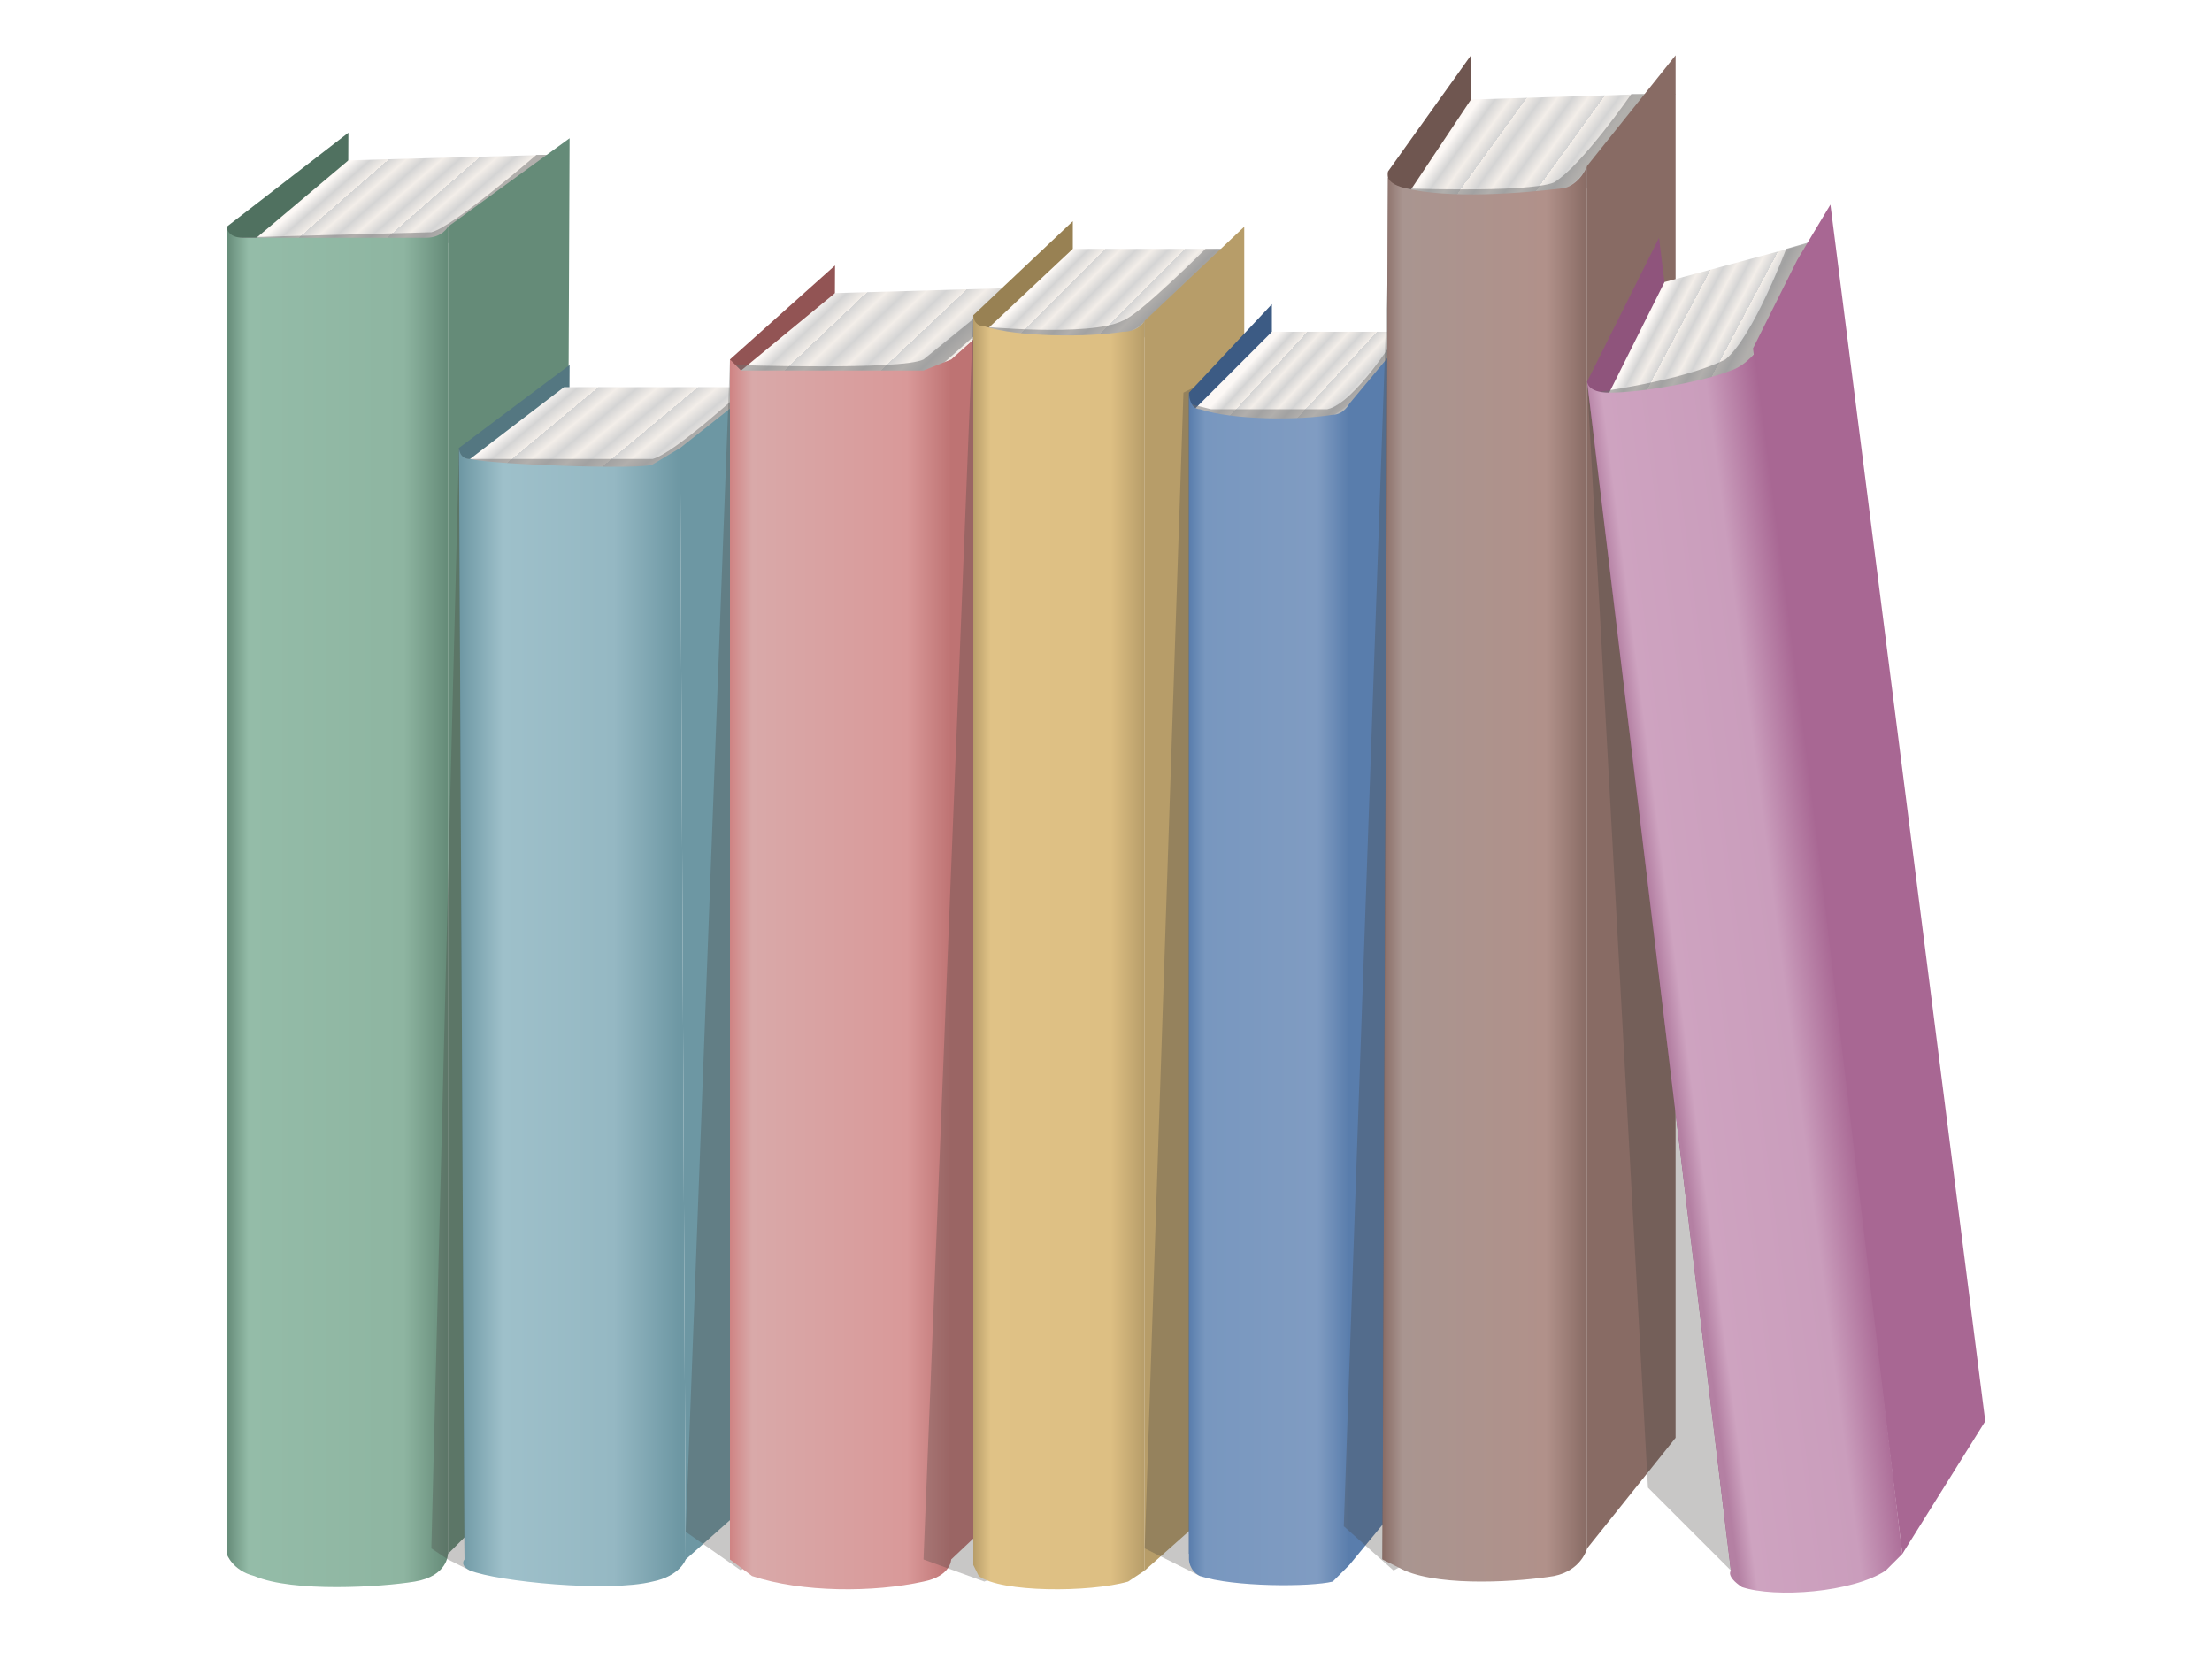
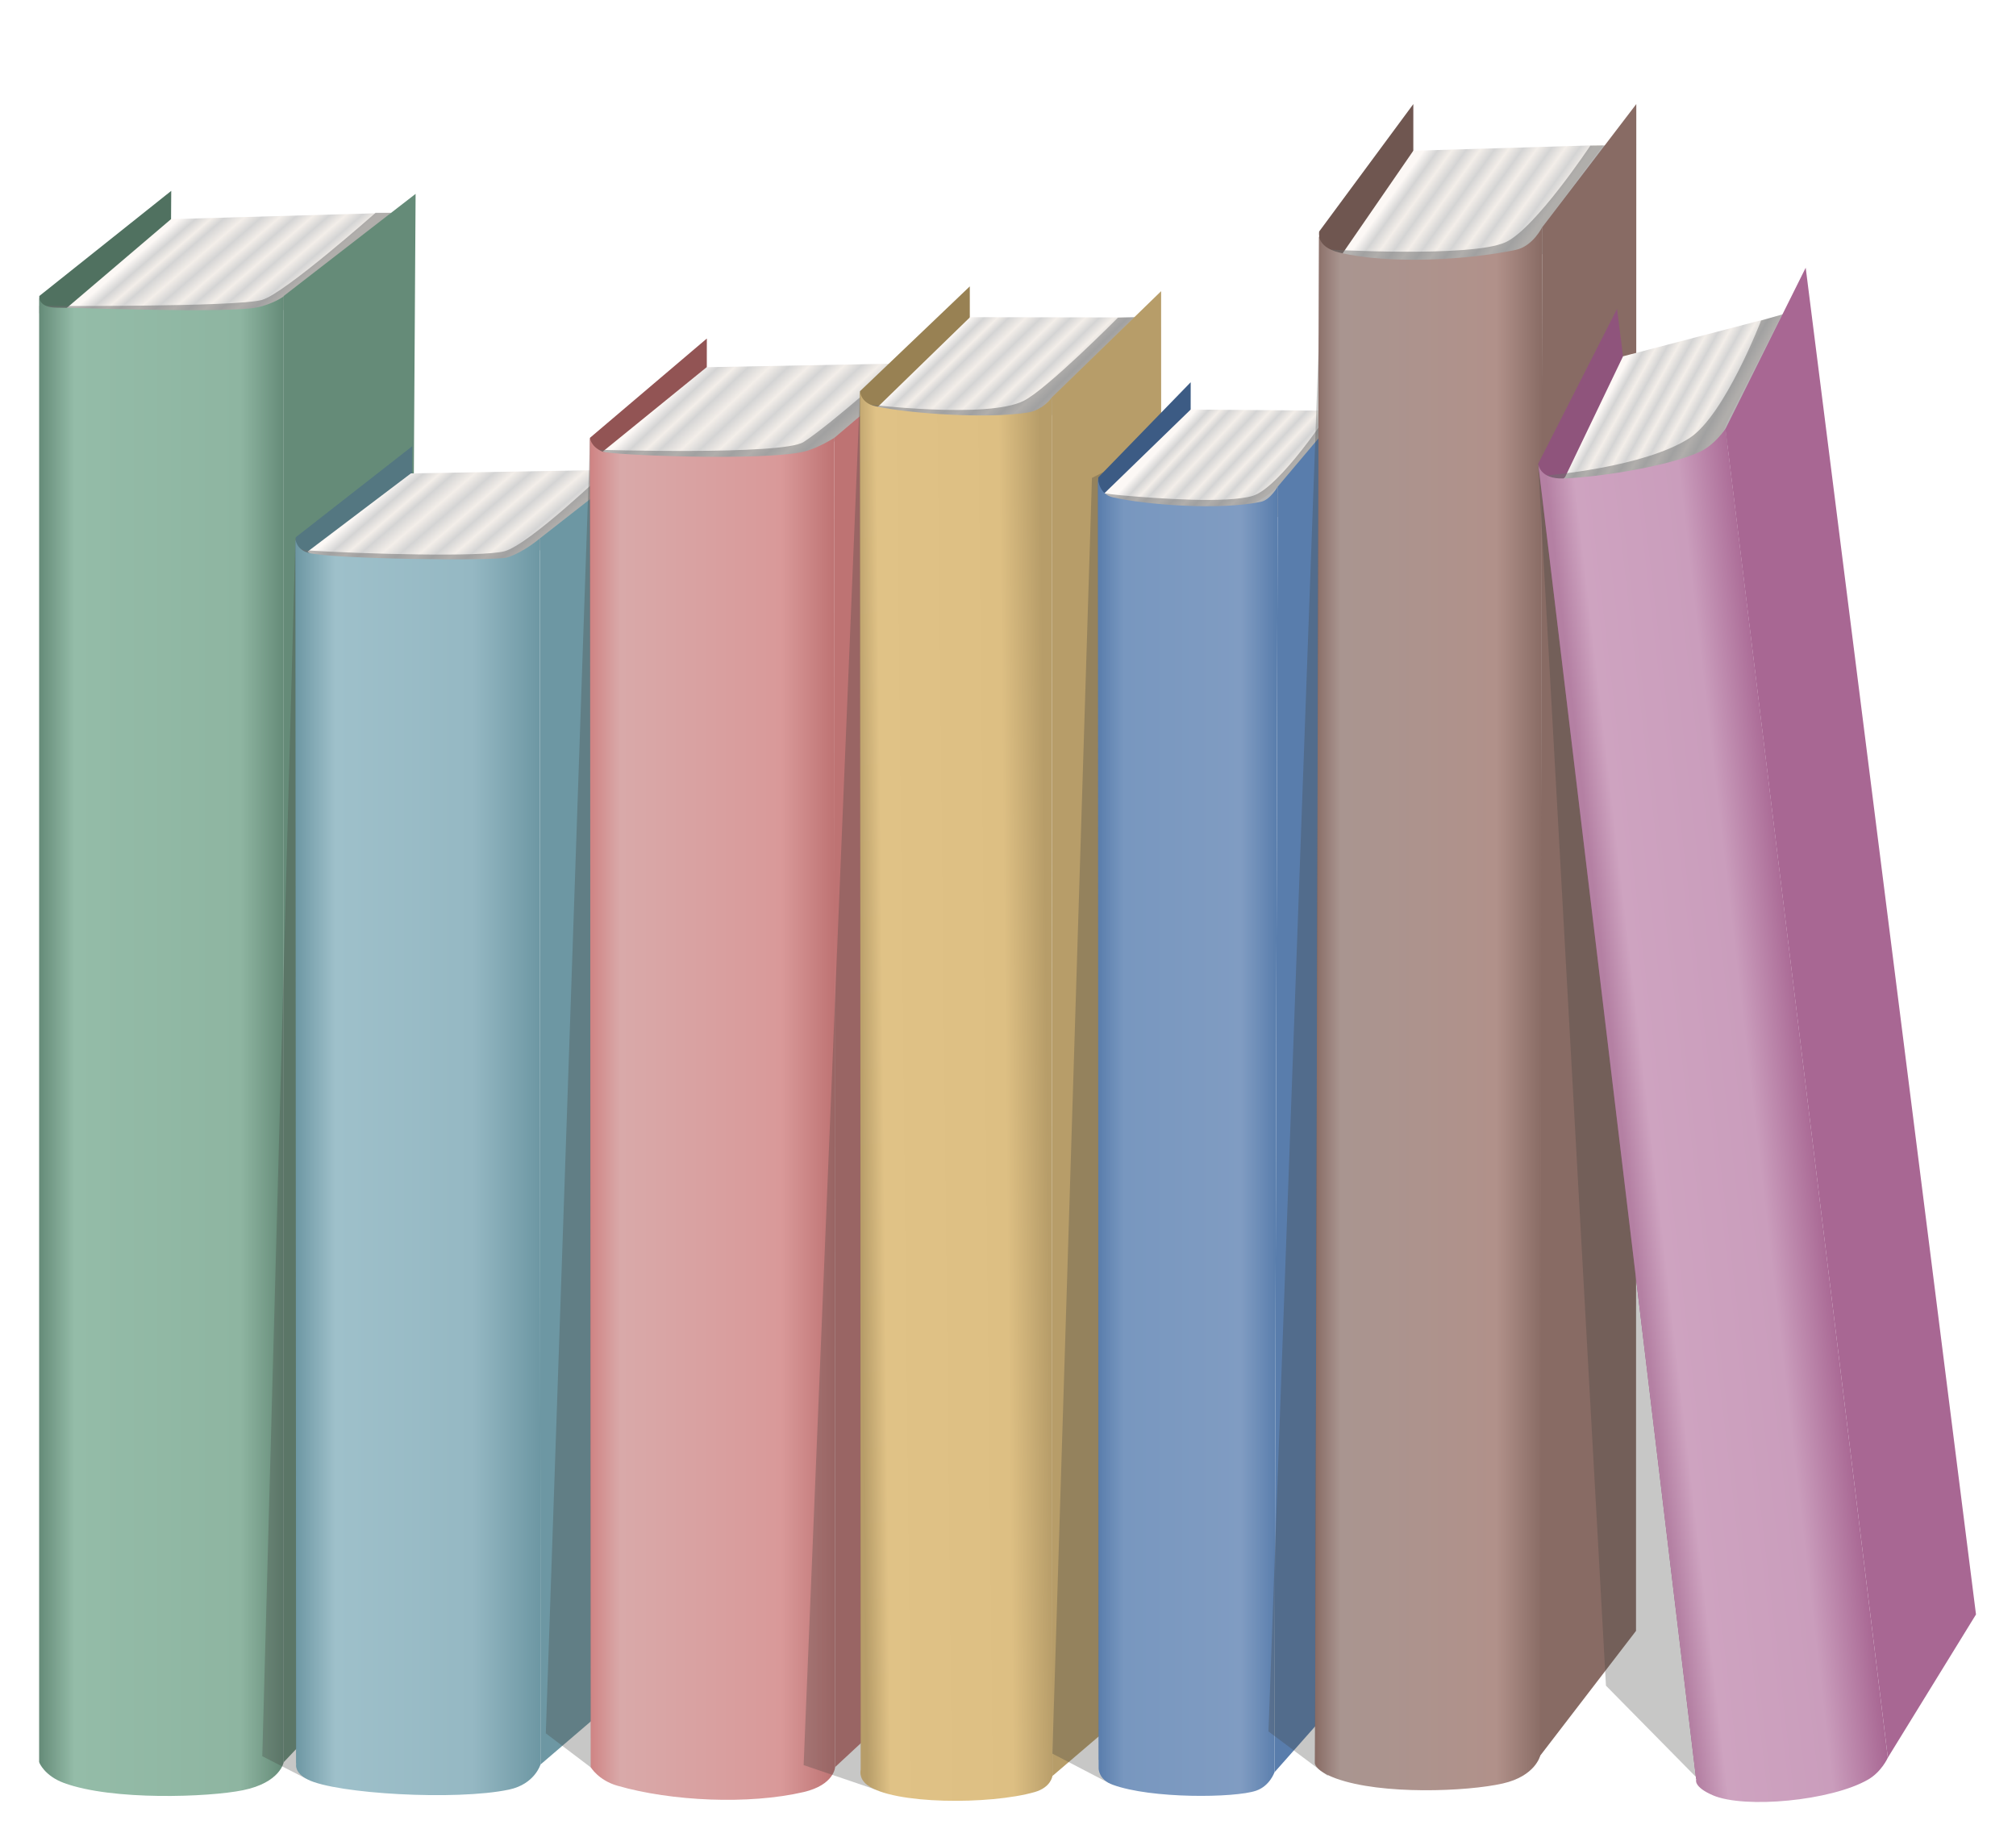
- <svg xmlns="http://www.w3.org/2000/svg" xmlns:ns1="http://vectornator.io" xml:space="preserve" stroke-miterlimit="10" style="fill-rule:nonzero;clip-rule:evenodd;stroke-linecap:round;stroke-linejoin:round" viewBox="0 0 400 300">
+ <svg xmlns="http://www.w3.org/2000/svg" xmlns:ns1="http://vectornator.io" height="100%" stroke-miterlimit="10" style="fill-rule:nonzero;clip-rule:evenodd;stroke-linecap:round;stroke-linejoin:round;" version="1.1" viewBox="0 0 330 300" width="100%" xml:space="preserve">
  <defs>
-     <linearGradient id="a" x1="0" x2="1" y1="0" y2="0" gradientTransform="rotate(49 8 88) scale(21)" gradientUnits="userSpaceOnUse">
-       <stop offset="0" stop-color="#fcf8f5" />
-       <stop offset=".1" stop-color="#d4d4d4" />
-       <stop offset=".2" stop-color="#f3eee9" />
-       <stop offset=".2" stop-color="#d4d4d4" />
-       <stop offset=".3" stop-color="#f3eee9" />
-       <stop offset=".4" stop-color="#d4d4d4" />
-       <stop offset=".5" stop-color="#f3eee9" />
-       <stop offset=".6" stop-color="#d4d4d4" />
-       <stop offset=".7" stop-color="#f3eee9" />
-       <stop offset=".7" stop-color="#d4d4d4" />
-       <stop offset=".8" stop-color="#f3eee9" />
-       <stop offset=".9" stop-color="#d4d4d4" />
+     <linearGradient gradientTransform="matrix(13.8963 16.0742 -16.0742 13.8963 34.8109 31.0486)" gradientUnits="userSpaceOnUse" id="LinearGradient" x1="0" x2="1" y1="0" y2="0">
+       <stop offset="0" stop-color="#fcf8f5" />
+       <stop offset="0.085" stop-color="#d4d4d4" />
+       <stop offset="0.161" stop-color="#f3eee9" />
+       <stop offset="0.224" stop-color="#d4d4d4" />
+       <stop offset="0.322" stop-color="#f3eee9" />
+       <stop offset="0.407" stop-color="#d4d4d4" />
+       <stop offset="0.498" stop-color="#f3eee9" />
+       <stop offset="0.575" stop-color="#d4d4d4" />
+       <stop offset="0.659" stop-color="#f3eee9" />
+       <stop offset="0.737" stop-color="#d4d4d4" />
+       <stop offset="0.818" stop-color="#f3eee9" />
+       <stop offset="0.899" stop-color="#d4d4d4" />
+       <stop offset="0.976" stop-color="#f3eee9" />
+     </linearGradient>
+     <linearGradient gradientTransform="matrix(40 0 0 40 6.4369 172.927)" gradientUnits="userSpaceOnUse" id="LinearGradient_2" x1="0" x2="1" y1="0" y2="0">
+       <stop offset="0" stop-color="#658b78" />
+       <stop offset="0.144" stop-color="#94bca8" />
+       <stop offset="0.823" stop-color="#8eb5a1" />
+       <stop offset="1" stop-color="#658b78" />
+     </linearGradient>
+     <linearGradient gradientTransform="matrix(18.278 14.8231 -17.7266 15.2842 72.2889 72.3352)" gradientUnits="userSpaceOnUse" id="LinearGradient_3" x1="0" x2="1" y1="0" y2="0">
+       <stop offset="0" stop-color="#fcf8f5" />
+       <stop offset="0.085" stop-color="#d4d4d4" />
+       <stop offset="0.161" stop-color="#f3eee9" />
+       <stop offset="0.224" stop-color="#d4d4d4" />
+       <stop offset="0.322" stop-color="#f3eee9" />
+       <stop offset="0.407" stop-color="#d4d4d4" />
+       <stop offset="0.498" stop-color="#f3eee9" />
+       <stop offset="0.575" stop-color="#d4d4d4" />
+       <stop offset="0.659" stop-color="#f3eee9" />
+       <stop offset="0.737" stop-color="#d4d4d4" />
+       <stop offset="0.818" stop-color="#f3eee9" />
+       <stop offset="0.899" stop-color="#d4d4d4" />
+       <stop offset="0.976" stop-color="#f3eee9" />
+     </linearGradient>
+     <linearGradient gradientTransform="matrix(40.1174 -2.84217e-14 0 40.1174 48.3549 192.175)" gradientUnits="userSpaceOnUse" id="LinearGradient_4" x1="0" x2="1" y1="0" y2="0">
+       <stop offset="0" stop-color="#6d97a3" />
+       <stop offset="0.162" stop-color="#9ec0ca" />
+       <stop offset="0.722" stop-color="#95b8c3" />
+       <stop offset="1" stop-color="#6d97a3" />
+     </linearGradient>
+     <linearGradient gradientTransform="matrix(18.278 16.0715 -17.7266 16.5714 120.514 54.5241)" gradientUnits="userSpaceOnUse" id="LinearGradient_5" x1="0" x2="1" y1="0" y2="0">
+       <stop offset="0" stop-color="#fcf8f5" />
+       <stop offset="0.085" stop-color="#d4d4d4" />
+       <stop offset="0.161" stop-color="#f3eee9" />
+       <stop offset="0.224" stop-color="#d4d4d4" />
+       <stop offset="0.322" stop-color="#f3eee9" />
+       <stop offset="0.407" stop-color="#d4d4d4" />
+       <stop offset="0.498" stop-color="#f3eee9" />
+       <stop offset="0.575" stop-color="#d4d4d4" />
+       <stop offset="0.659" stop-color="#f3eee9" />
+       <stop offset="0.737" stop-color="#d4d4d4" />
+       <stop offset="0.818" stop-color="#f3eee9" />
+       <stop offset="0.899" stop-color="#d4d4d4" />
+       <stop offset="0.976" stop-color="#f3eee9" />
+     </linearGradient>
+     <linearGradient gradientTransform="matrix(40.1174 8.52651e-14 0 40.1174 96.5799 184.456)" gradientUnits="userSpaceOnUse" id="LinearGradient_6" x1="0" x2="1" y1="0" y2="0">
+       <stop offset="0" stop-color="#cf8383" />
+       <stop offset="0.125" stop-color="#d9a9a9" />
+       <stop offset="0.779" stop-color="#d99999" />
+       <stop offset="1" stop-color="#be7373" />
+     </linearGradient>
+     <linearGradient gradientTransform="matrix(14.8944 13.609 -14.4756 14.0027 163.974 46.8291)" gradientUnits="userSpaceOnUse" id="LinearGradient_7" x1="0" x2="1" y1="0" y2="0">
+       <stop offset="0" stop-color="#fcf8f5" />
+       <stop offset="0.085" stop-color="#d4d4d4" />
+       <stop offset="0.161" stop-color="#f3eee9" />
+       <stop offset="0.224" stop-color="#d4d4d4" />
+       <stop offset="0.322" stop-color="#f3eee9" />
+       <stop offset="0.407" stop-color="#d4d4d4" />
+       <stop offset="0.498" stop-color="#f3eee9" />
+       <stop offset="0.575" stop-color="#d4d4d4" />
+       <stop offset="0.659" stop-color="#f3eee9" />
+       <stop offset="0.737" stop-color="#d4d4d4" />
+       <stop offset="0.818" stop-color="#f3eee9" />
+       <stop offset="0.899" stop-color="#d4d4d4" />
+       <stop offset="0.976" stop-color="#f3eee9" />
+     </linearGradient>
+     <linearGradient gradientTransform="matrix(30.6616 -0.265772 0.300697 30.6616 140.78 180.976)" gradientUnits="userSpaceOnUse" id="LinearGradient_8" x1="0" x2="1" y1="0" y2="0">
+       <stop offset="0" stop-color="#b79d69" />
+       <stop offset="0.125" stop-color="#e0c286" />
+       <stop offset="0.779" stop-color="#ddbf83" />
+       <stop offset="1" stop-color="#b79d69" />
+     </linearGradient>
+     <linearGradient gradientTransform="matrix(14.827 10.7452 -12.2086 13.0498 200.486 62.035)" gradientUnits="userSpaceOnUse" id="LinearGradient_9" x1="0" x2="1" y1="0" y2="0">
+       <stop offset="0" stop-color="#fcf8f5" />
+       <stop offset="0.085" stop-color="#d4d4d4" />
+       <stop offset="0.161" stop-color="#f3eee9" />
+       <stop offset="0.224" stop-color="#d4d4d4" />
+       <stop offset="0.322" stop-color="#f3eee9" />
+       <stop offset="0.407" stop-color="#d4d4d4" />
+       <stop offset="0.498" stop-color="#f3eee9" />
+       <stop offset="0.575" stop-color="#d4d4d4" />
+       <stop offset="0.659" stop-color="#f3eee9" />
+       <stop offset="0.737" stop-color="#d4d4d4" />
+       <stop offset="0.818" stop-color="#f3eee9" />
+       <stop offset="0.899" stop-color="#d4d4d4" />
+       <stop offset="0.976" stop-color="#f3eee9" />
+     </linearGradient>
+     <linearGradient gradientTransform="matrix(29.4259 -5.68434e-14 2.84217e-14 27.548 179.716 187.342)" gradientUnits="userSpaceOnUse" id="LinearGradient_10" x1="0" x2="1" y1="0" y2="0">
+       <stop offset="0" stop-color="#597dac" />
+       <stop offset="0.143" stop-color="#7897bf" />
+       <stop offset="0.795" stop-color="#809cc2" />
+       <stop offset="1" stop-color="#597dac" />
+     </linearGradient>
+     <linearGradient gradientTransform="matrix(18.8495 11.9906 -12.7203 17.7682 234.219 23.0165)" gradientUnits="userSpaceOnUse" id="LinearGradient_11" x1="0" x2="1" y1="0" y2="0">
+       <stop offset="0" stop-color="#fcf8f5" />
+       <stop offset="0.083" stop-color="#d4d4d4" />
+       <stop offset="0.167" stop-color="#f3eee9" />
+       <stop offset="0.25" stop-color="#d4d4d4" />
+       <stop offset="0.333" stop-color="#f3eee9" />
+       <stop offset="0.417" stop-color="#d4d4d4" />
+       <stop offset="0.5" stop-color="#f3eee9" />
+       <stop offset="0.583" stop-color="#d4d4d4" />
+       <stop offset="0.667" stop-color="#f3eee9" />
+       <stop offset="0.75" stop-color="#d4d4d4" />
+       <stop offset="0.833" stop-color="#f3eee9" />
+       <stop offset="0.917" stop-color="#d4d4d4" />
      <stop offset="1" stop-color="#f3eee9" />
    </linearGradient>
-     <linearGradient id="b" x1="0" x2="1" y1="0" y2="0" gradientTransform="matrix(40 0 0 40 41 166)" gradientUnits="userSpaceOnUse">
-       <stop offset="0" stop-color="#658b78" />
-       <stop offset=".1" stop-color="#94bca8" />
-       <stop offset=".8" stop-color="#8eb5a1" />
-       <stop offset="1" stop-color="#658b78" />
-     </linearGradient>
-     <linearGradient id="c" x1="0" x2="1" y1="0" y2="0" gradientTransform="matrix(18 15 -18 15 107 65)" gradientUnits="userSpaceOnUse">
-       <stop offset="0" stop-color="#fcf8f5" />
-       <stop offset=".1" stop-color="#d4d4d4" />
-       <stop offset=".2" stop-color="#f3eee9" />
-       <stop offset=".2" stop-color="#d4d4d4" />
-       <stop offset=".3" stop-color="#f3eee9" />
-       <stop offset=".4" stop-color="#d4d4d4" />
-       <stop offset=".5" stop-color="#f3eee9" />
-       <stop offset=".6" stop-color="#d4d4d4" />
-       <stop offset=".7" stop-color="#f3eee9" />
-       <stop offset=".7" stop-color="#d4d4d4" />
-       <stop offset=".8" stop-color="#f3eee9" />
-       <stop offset=".9" stop-color="#d4d4d4" />
+     <linearGradient gradientTransform="matrix(37.281 -1.13687e-13 0 39.9283 215.256 166.621)" gradientUnits="userSpaceOnUse" id="LinearGradient_12" x1="0" x2="1" y1="0" y2="0">
+       <stop offset="0" stop-color="#886b64" />
+       <stop offset="0.112" stop-color="#a99590" />
+       <stop offset="0.796" stop-color="#b1918a" />
+       <stop offset="1" stop-color="#886b64" />
+     </linearGradient>
+     <linearGradient gradientTransform="matrix(13.6754 13.4637 -9.44079 17.0654 268.972 54.282)" gradientUnits="userSpaceOnUse" id="LinearGradient_13" x1="0" x2="1" y1="0" y2="0">
+       <stop offset="0" stop-color="#fcf8f5" />
+       <stop offset="0.083" stop-color="#d4d4d4" />
+       <stop offset="0.167" stop-color="#f3eee9" />
+       <stop offset="0.25" stop-color="#d4d4d4" />
+       <stop offset="0.333" stop-color="#f3eee9" />
+       <stop offset="0.417" stop-color="#d4d4d4" />
+       <stop offset="0.5" stop-color="#f3eee9" />
+       <stop offset="0.583" stop-color="#d4d4d4" />
+       <stop offset="0.667" stop-color="#f3eee9" />
+       <stop offset="0.75" stop-color="#d4d4d4" />
+       <stop offset="0.833" stop-color="#f3eee9" />
+       <stop offset="0.917" stop-color="#d4d4d4" />
      <stop offset="1" stop-color="#f3eee9" />
    </linearGradient>
-     <linearGradient id="d" x1="0" x2="1" y1="0" y2="0" gradientTransform="matrix(40 0 0 40 83 185)" gradientUnits="userSpaceOnUse">
-       <stop offset="0" stop-color="#6d97a3" />
-       <stop offset=".2" stop-color="#9ec0ca" />
-       <stop offset=".7" stop-color="#95b8c3" />
-       <stop offset="1" stop-color="#6d97a3" />
-     </linearGradient>
-     <linearGradient id="e" x1="0" x2="1" y1="0" y2="0" gradientTransform="matrix(18 16 -18 17 156 47)" gradientUnits="userSpaceOnUse">
-       <stop offset="0" stop-color="#fcf8f5" />
-       <stop offset=".1" stop-color="#d4d4d4" />
-       <stop offset=".2" stop-color="#f3eee9" />
-       <stop offset=".2" stop-color="#d4d4d4" />
-       <stop offset=".3" stop-color="#f3eee9" />
-       <stop offset=".4" stop-color="#d4d4d4" />
-       <stop offset=".5" stop-color="#f3eee9" />
-       <stop offset=".6" stop-color="#d4d4d4" />
-       <stop offset=".7" stop-color="#f3eee9" />
-       <stop offset=".7" stop-color="#d4d4d4" />
-       <stop offset=".8" stop-color="#f3eee9" />
-       <stop offset=".9" stop-color="#d4d4d4" />
-       <stop offset="1" stop-color="#f3eee9" />
-     </linearGradient>
-     <linearGradient id="f" x1="0" x2="1" y1="0" y2="0" gradientTransform="matrix(40 0 0 40 132 177)" gradientUnits="userSpaceOnUse">
-       <stop offset="0" stop-color="#cf8383" />
-       <stop offset=".1" stop-color="#d9a9a9" />
-       <stop offset=".8" stop-color="#d99999" />
-       <stop offset="1" stop-color="#be7373" />
-     </linearGradient>
-     <linearGradient id="g" x1="0" x2="1" y1="0" y2="0" gradientTransform="matrix(15 14 -14 14 199 40)" gradientUnits="userSpaceOnUse">
-       <stop offset="0" stop-color="#fcf8f5" />
-       <stop offset=".1" stop-color="#d4d4d4" />
-       <stop offset=".2" stop-color="#f3eee9" />
-       <stop offset=".2" stop-color="#d4d4d4" />
-       <stop offset=".3" stop-color="#f3eee9" />
-       <stop offset=".4" stop-color="#d4d4d4" />
-       <stop offset=".5" stop-color="#f3eee9" />
-       <stop offset=".6" stop-color="#d4d4d4" />
-       <stop offset=".7" stop-color="#f3eee9" />
-       <stop offset=".7" stop-color="#d4d4d4" />
-       <stop offset=".8" stop-color="#f3eee9" />
-       <stop offset=".9" stop-color="#d4d4d4" />
-       <stop offset="1" stop-color="#f3eee9" />
-     </linearGradient>
-     <linearGradient id="h" x1="0" x2="1" y1="0" y2="0" gradientTransform="matrix(31 0 0 31 176 174)" gradientUnits="userSpaceOnUse">
-       <stop offset="0" stop-color="#b79d69" />
-       <stop offset=".1" stop-color="#e0c286" />
-       <stop offset=".8" stop-color="#ddbf83" />
-       <stop offset="1" stop-color="#b79d69" />
-     </linearGradient>
-     <linearGradient id="i" x1="0" x2="1" y1="0" y2="0" gradientTransform="matrix(15 11 -12 13 236 55)" gradientUnits="userSpaceOnUse">
-       <stop offset="0" stop-color="#fcf8f5" />
-       <stop offset=".1" stop-color="#d4d4d4" />
-       <stop offset=".2" stop-color="#f3eee9" />
-       <stop offset=".2" stop-color="#d4d4d4" />
-       <stop offset=".3" stop-color="#f3eee9" />
-       <stop offset=".4" stop-color="#d4d4d4" />
-       <stop offset=".5" stop-color="#f3eee9" />
-       <stop offset=".6" stop-color="#d4d4d4" />
-       <stop offset=".7" stop-color="#f3eee9" />
-       <stop offset=".7" stop-color="#d4d4d4" />
-       <stop offset=".8" stop-color="#f3eee9" />
-       <stop offset=".9" stop-color="#d4d4d4" />
-       <stop offset="1" stop-color="#f3eee9" />
-     </linearGradient>
-     <linearGradient id="j" x1="0" x2="1" y1="0" y2="0" gradientTransform="matrix(29 0 0 28 215 180)" gradientUnits="userSpaceOnUse">
-       <stop offset="0" stop-color="#597dac" />
-       <stop offset=".1" stop-color="#7897bf" />
-       <stop offset=".8" stop-color="#809cc2" />
-       <stop offset="1" stop-color="#597dac" />
-     </linearGradient>
-     <linearGradient id="k" x1="0" x2="1" y1="0" y2="0" gradientTransform="matrix(19 12 -13 18 269 16)" gradientUnits="userSpaceOnUse">
-       <stop offset="0" stop-color="#fcf8f5" />
-       <stop offset=".1" stop-color="#d4d4d4" />
-       <stop offset=".2" stop-color="#f3eee9" />
-       <stop offset=".3" stop-color="#d4d4d4" />
-       <stop offset=".3" stop-color="#f3eee9" />
-       <stop offset=".4" stop-color="#d4d4d4" />
-       <stop offset=".5" stop-color="#f3eee9" />
-       <stop offset=".6" stop-color="#d4d4d4" />
-       <stop offset=".7" stop-color="#f3eee9" />
-       <stop offset=".8" stop-color="#d4d4d4" />
-       <stop offset=".8" stop-color="#f3eee9" />
-       <stop offset=".9" stop-color="#d4d4d4" />
-       <stop offset="1" stop-color="#f3eee9" />
-     </linearGradient>
-     <linearGradient id="l" x1="0" x2="1" y1="0" y2="0" gradientTransform="matrix(37 0 0 40 250 159)" gradientUnits="userSpaceOnUse">
-       <stop offset="0" stop-color="#886b64" />
-       <stop offset=".1" stop-color="#a99590" />
-       <stop offset=".8" stop-color="#b1918a" />
-       <stop offset="1" stop-color="#886b64" />
-     </linearGradient>
-     <linearGradient id="m" x1="0" x2="1" y1="0" y2="0" gradientTransform="matrix(14 13 -9 17 304 47)" gradientUnits="userSpaceOnUse">
-       <stop offset="0" stop-color="#fcf8f5" />
-       <stop offset=".1" stop-color="#d4d4d4" />
-       <stop offset=".2" stop-color="#f3eee9" />
-       <stop offset=".3" stop-color="#d4d4d4" />
-       <stop offset=".3" stop-color="#f3eee9" />
-       <stop offset=".4" stop-color="#d4d4d4" />
-       <stop offset=".5" stop-color="#f3eee9" />
-       <stop offset=".6" stop-color="#d4d4d4" />
-       <stop offset=".7" stop-color="#f3eee9" />
-       <stop offset=".8" stop-color="#d4d4d4" />
-       <stop offset=".8" stop-color="#f3eee9" />
-       <stop offset=".9" stop-color="#d4d4d4" />
-       <stop offset="1" stop-color="#f3eee9" />
-     </linearGradient>
-     <linearGradient id="n" x1="0" x2="1" y1="0" y2="0" gradientTransform="matrix(31 -6 4 31 299 167)" gradientUnits="userSpaceOnUse">
+     <linearGradient gradientTransform="matrix(30.8486 -6.32414 3.66655 31.4653 264.236 173.903)" gradientUnits="userSpaceOnUse" id="LinearGradient_14" x1="0" x2="1" y1="0" y2="0">
      <stop offset="0" stop-color="#b480a3" />
-       <stop offset=".1" stop-color="#cea3c0" />
-       <stop offset=".7" stop-color="#ca9dbc" />
+       <stop offset="0.148" stop-color="#cea3c0" />
+       <stop offset="0.693" stop-color="#ca9dbc" />
      <stop offset="1" stop-color="#a86793" />
    </linearGradient>
  </defs>
-   <g ns1:layerName="Layer 1">
-     <g ns1:layerName="Group 2">
-       <path ns1:layerName="Curve 3" fill="#507160" d="m41 41 22-17-1 236-21 21V41Z" />
-       <path ns1:layerName="Curve 4" fill="url(#a)" d="m44 45 9 3c9 3 21-3 21-3l11-5 14-12-36 1-19 16Z" />
-       <path ns1:layerName="Curve 37" fill="#707070" fill-opacity=".5" d="m41 43 37-1c4-1 19-14 19-14h2L81 44H41v-1Z" />
-       <path ns1:layerName="Curve 5" fill="#658b78" d="m81 41 22-16-1 235-21 21V41Z" />
-       <path ns1:layerName="Curve 6" fill="url(#b)" d="M41 41v240s1 3 5 4c7 3 23 2 29 1s6-5 6-5V41s-1 2-4 2H44c-3 0-3-2-3-2Z" />
-     </g>
-     <path ns1:layerName="Curve 7" fill="#464342" fill-opacity=".3" d="m112 72-29 9-5 199 3 2 4 2 28-25-1-187Z" />
-     <g ns1:layerName="Group 1">
-       <path ns1:layerName="Curve 8" fill="#547781" d="m83 81 20-15-1 200-18 16-1-201Z" />
-       <path ns1:layerName="Curve 9" fill="url(#c)" d="M85 83s2 2 10 4c9 2 20-1 22-2 4-1 6-4 6-4l15-11h-36L85 83Z" />
-       <path ns1:layerName="Curve 38" fill="#707070" fill-opacity=".5" d="M83 84v-3s0 2 2 2h33c4-1 17-13 17-13h3l-18 16-37-2Z" />
-       <path ns1:layerName="Curve 10" fill="#6d97a3" d="m123 81 19-15v200l-18 16-1-201Z" />
-       <path ns1:layerName="Curve 11" fill="url(#d)" d="m83 81 1 201s-1 1 1 2c5 2 25 4 33 2 5-1 6-4 6-4l-1-201-5 3c-2 1-29 0-33-1-2 0-2-2-2-2Z" />
-     </g>
-     <path ns1:layerName="Curve 12" fill="#464342" fill-opacity=".3" d="m157 70-25-5-8 212 10 7 22-24 1-190Z" />
-     <g ns1:layerName="Group 3">
-       <path ns1:layerName="Curve 13" fill="#925454" d="m132 65 19-17-1 217-18 17V65Z" />
-       <path ns1:layerName="Curve 14" fill="url(#e)" d="m134 67 7 2c10 2 24 0 26 0l5-4 14-13-35 1-17 14Z" />
-       <path ns1:layerName="Curve 39" fill="#707070" fill-opacity=".5" d="M133 66s30 1 34-1l16-13h3l-18 16-34 1-1-3Z" />
-       <path ns1:layerName="Curve 15" fill="#be7373" d="m172 65 19-17-1 217-18 17V65Z" />
-       <path ns1:layerName="Curve 16" fill="url(#f)" d="M132 65v217l4 3c9 3 22 3 31 1 5-1 5-4 5-4V65l-5 2h-33l-2-2Z" />
-     </g>
-     <path ns1:layerName="Curve 17" fill="#464342" fill-opacity=".3" d="m206 60-30-3-9 225 11 4 27-11 1-215Z" />
-     <g ns1:layerName="Group 4">
-       <path ns1:layerName="Curve 18" fill="#988153" d="m176 57 18-17v228l-18 15V57Z" />
-       <path ns1:layerName="Curve 19" fill="url(#g)" d="m178 60 8 3h10c4 0 10-4 10-4l15-14h-27l-16 15Z" />
-       <path ns1:layerName="Curve 40" fill="#707070" fill-opacity=".5" d="M177 59s20 2 26-1c3-1 15-13 15-13h4l-16 17-29-2v-1Z" />
-       <path ns1:layerName="Curve 20" fill="url(#h)" d="M176 57v226l1 2c4 3 20 3 27 1l3-2V58s-1 2-4 2c-6 1-19 1-25-1-2 0-2-2-2-2Z" />
-       <path ns1:layerName="Curve 21" fill="#b79d69" d="m207 58 18-17v227l-18 16V58Z" />
-     </g>
-     <path ns1:layerName="Curve 22" fill="#464342" fill-opacity=".3" d="m222 67-8 4-7 209 10 5 5-6V67Z" />
-     <g ns1:layerName="Group 5">
-       <path ns1:layerName="Curve 23" fill="#3c5b84" d="m215 71 15-16v209l-15 17V71Z" />
-       <path ns1:layerName="Curve 24" fill="url(#i)" d="m216 74 9 3h9c6 0 10-4 10-4l12-13h-26l-14 14Z" />
-       <path ns1:layerName="Curve 41" fill="#707070" fill-opacity=".5" d="m215 73 4 1h21c5-1 13-14 13-14h7l-15 18-29-3-1-2Z" />
-       <path ns1:layerName="Curve 25" fill="#597dac" d="m244 73 15-18-1 211-14 17V73Z" />
-       <path ns1:layerName="Curve 26" fill="url(#j)" d="M215 71v211s0 2 2 3c6 2 20 2 24 1l3-3V73s-1 2-3 2c-6 1-18 1-24-1-2 0-2-3-2-3Z" />
-     </g>
-     <path ns1:layerName="Curve 27" fill="#464342" fill-opacity=".3" d="m270 49-19-1-8 228 9 8 28-16-10-219Z" />
-     <g ns1:layerName="Group 6">
-       <path ns1:layerName="Curve 28" fill="#6f5650" d="m251 31 15-21v250l-16 22 1-251Z" />
-       <path ns1:layerName="Curve 30" fill="url(#k)" d="M254 36s0 2 9 2c7 0 10 1 17-2 6-3 7-6 7-6l11-13-32 1-12 18Z" />
-       <path ns1:layerName="Curve 42" fill="#707070" fill-opacity=".5" d="M252 34s24 1 29-1c5-3 14-16 14-16h8l-15 17-34 3-2-3Z" />
-       <path ns1:layerName="Curve 29" fill="#886b64" d="m287 30 16-20v250l-16 20V30Z" />
-       <path ns1:layerName="Curve 31" fill="url(#l)" d="m251 31-1 251 4 2c7 3 21 2 27 1 5-1 6-5 6-5V30s-1 3-4 4c-8 1-21 2-29 0-4-1-3-3-3-3Z" />
-     </g>
-     <path ns1:layerName="Curve 32" fill="#464342" fill-opacity=".3" d="m298 59-11 10 11 200 18 18 7-22-25-206Z" />
-     <g ns1:layerName="Group 7">
-       <path ns1:layerName="Curve 33" fill="#8f547c" d="m287 69 13-26 26 211-13 30-26-215Z" />
-       <path ns1:layerName="Curve 34" fill="url(#m)" d="M291 71s-3 2 7 1c18-1 20-10 20-10l9-18-26 7-10 20Z" />
-       <path ns1:layerName="Curve 43" fill="#707070" fill-opacity=".5" d="M288 71s16-2 24-6c5-4 11-20 11-20l7-2-14 26-25 6-3-4Z" />
-       <path ns1:layerName="Curve 35" fill="#a86793" d="m317 63 8-16 6-10 28 220-15 24-27-218Z" />
-       <path ns1:layerName="Curve 36" fill="url(#n)" d="m287 69 26 215s-1 1 2 3c6 2 20 1 26-3l3-3-26-218s-2 3-5 4c-5 2-16 4-22 4-4 0-4-2-4-2Z" />
+   <g id="Layer-1" ns1:layerName="Layer 1">
+     <g opacity="1" ns1:layerName="Group 2">
+       <path d="M6.432 48.453L28.03 31.241L26.548 266.642L6.432 288.454L6.432 48.453Z" fill="#507160" fill-rule="nonzero" opacity="1" stroke="none" ns1:layerName="Curve 3" />
+       <path d="M9.31 51.782C9.31 51.782 9.922 52.968 17.663 55.401C27.214 58.405 38.631 52.581 38.631 52.581L49.941 46.867L64.073 34.832L27.995 35.869L9.31 51.782Z" fill="url(#LinearGradient)" fill-rule="nonzero" opacity="1" stroke="none" ns1:layerName="Curve 4" />
+       <path d="M6.432 50.076C6.432 50.076 38.86 50.294 42.934 49.076C46.653 47.964 61.479 34.832 61.479 34.832L64.073 34.832L46.214 50.919L6.432 51.281L6.432 50.076Z" fill="#707070" fill-opacity="0.508" fill-rule="nonzero" opacity="1" stroke="none" ns1:layerName="Curve 37" />
+       <path d="M46.437 48.453L68.03 31.733L66.548 267.134L46.437 288.454L46.437 48.453Z" fill="#658b78" fill-rule="nonzero" opacity="1" stroke="none" ns1:layerName="Curve 5" />
+       <path d="M6.437 48.517L6.437 288.517C6.437 288.517 7.268 290.667 10.477 291.849C18.413 294.771 34.167 294.176 39.75 293.038C45.918 291.781 46.437 288.44 46.437 288.44L46.437 48.517C46.437 48.517 44.624 49.82 41.934 50.345C37.084 51.292 12.021 50.358 9.31 50.358C6.189 50.358 6.437 48.517 6.437 48.517Z" fill="url(#LinearGradient_2)" fill-rule="nonzero" opacity="1" stroke="none" ns1:layerName="Curve 6" />
+     </g>
+     <path d="M76.993 78.901L48.355 88.154L42.934 287.467L45.833 288.951L50.055 291.111L78.025 266.008L76.993 78.901Z" fill="#464342" fill-opacity="0.298" fill-rule="nonzero" opacity="1" stroke="none" ns1:layerName="Curve 7" />
+     <g opacity="1" ns1:layerName="Group 3">
+       <path d="M48.41 87.945L67.478 73.041L67.157 272.676L48.527 288.635L48.41 87.945Z" fill="#547781" fill-rule="nonzero" opacity="1" stroke="none" ns1:layerName="Curve 8" />
+       <path d="M50.341 90.297C50.341 90.297 51.843 91.927 59.585 93.959C69.138 96.467 79.615 93.029 81.517 92.457C85.725 91.192 88.355 88.138 88.355 88.138L102.78 76.863L67.269 77.486L50.341 90.297Z" fill="url(#LinearGradient_3)" fill-rule="nonzero" opacity="1" stroke="none" ns1:layerName="Curve 9" />
+       <path d="M48.41 91.023L48.41 88.138C48.41 88.138 47.979 89.941 50.382 90.096C59.283 90.67 78.91 91.225 82.582 90.23C86.682 89.119 99.445 76.863 99.445 76.863L103.038 76.863L85.179 92.951L48.41 91.023Z" fill="#707070" fill-opacity="0.508" fill-rule="nonzero" opacity="1" stroke="none" ns1:layerName="Curve 38" />
+       <path d="M88.355 88.138L107.424 73.233L107.103 272.868L88.473 288.827L88.355 88.138Z" fill="#6d97a3" fill-rule="nonzero" opacity="1" stroke="none" ns1:layerName="Curve 10" />
+       <path d="M48.355 88.154L48.473 288.843C48.473 288.843 48.194 290.19 50.382 291.288C55.023 293.619 74.616 294.771 83.328 292.929C87.526 292.042 88.473 288.827 88.473 288.827L88.355 88.138C88.355 88.138 85.834 90.331 83.065 91.236C81.059 91.892 53.779 91.507 50.382 90.469C48.41 89.866 48.355 88.154 48.355 88.154Z" fill="url(#LinearGradient_4)" fill-rule="nonzero" opacity="1" stroke="none" ns1:layerName="Curve 11" />
+     </g>
+     <path d="M121.604 77.63L96.58 71.675L89.342 283.718L98.566 290.707L121.307 267.458L121.604 77.63Z" fill="#464342" fill-opacity="0.298" fill-rule="nonzero" opacity="1" stroke="none" ns1:layerName="Curve 8" />
+     <g opacity="1" ns1:layerName="Group 4">
+       <path d="M96.58 71.657L115.703 55.411L115.381 271.858L96.751 289.161L96.58 71.657Z" fill="#925454" fill-rule="nonzero" opacity="1" stroke="none" ns1:layerName="Curve 13" />
+       <path d="M98.566 73.999C98.566 73.999 98.4 73.705 106.141 75.908C115.694 78.627 129.643 76.478 131.546 75.858C135.753 74.486 136.58 71.657 136.58 71.657L151.005 59.433L115.672 60.105L98.566 73.999Z" fill="url(#LinearGradient_5)" fill-rule="nonzero" opacity="1" stroke="none" ns1:layerName="Curve 14" />
+       <path d="M97.465 73.607C97.465 73.607 128.116 74.569 131.546 72.348C136.172 69.352 147.573 59.105 147.573 59.105L151.167 59.105L133.308 75.192L98.566 75.908L97.465 73.607Z" fill="#707070" fill-opacity="0.508" fill-rule="nonzero" opacity="1" stroke="none" ns1:layerName="Curve 39" />
+       <path d="M136.58 71.657L155.648 55.498L155.327 271.945L136.697 289.248L136.58 71.657Z" fill="#be7373" fill-rule="nonzero" opacity="1" stroke="none" ns1:layerName="Curve 15" />
+       <path d="M96.58 71.675L96.697 289.265C96.697 289.265 97.943 291.391 101.038 292.288C109.896 294.857 122.612 295.416 131.546 293.333C136.58 292.16 136.697 289.248 136.697 289.248L136.58 71.657C136.58 71.657 133.871 73.397 131.546 73.937C124.767 75.511 99.873 74.496 98.566 73.908C96.639 73.041 96.58 71.675 96.58 71.675Z" fill="url(#LinearGradient_6)" fill-rule="nonzero" opacity="1" stroke="none" ns1:layerName="Curve 16" />
+     </g>
+     <path d="M171.025 66.64L140.78 64.027L131.546 288.922L143.328 292.929L169.97 282.161L171.025 66.64Z" fill="#464342" fill-opacity="0.298" fill-rule="nonzero" opacity="1" stroke="none" ns1:layerName="Curve 9" />
+     <g opacity="1" ns1:layerName="Group 5">
+       <path d="M140.78 64.027L158.747 46.875L158.825 274.647L140.952 289.919L140.78 64.027Z" fill="#988153" fill-rule="nonzero" opacity="1" stroke="none" ns1:layerName="Curve 18" />
+       <path d="M143.33 66.949C143.33 66.949 143.005 68.32 150.841 70.258C154.87 71.254 157.106 70.752 160.843 70.392C165.264 69.967 170.883 66.4 170.883 66.4L185.641 51.962L158.79 51.918L143.33 66.949Z" fill="url(#LinearGradient_7)" fill-rule="nonzero" opacity="1" stroke="none" ns1:layerName="Curve 19" />
+       <path d="M141.938 66.176C141.938 66.176 161.577 68.614 167.546 65.62C171.426 63.673 183.002 51.993 183.002 51.993L187.167 51.861L171.025 69.174L142.011 67.507L141.938 66.176Z" fill="#707070" fill-opacity="0.508" fill-rule="nonzero" opacity="1" stroke="none" ns1:layerName="Curve 40" />
+       <path d="M140.78 64.027L140.898 289.659C140.898 289.659 140.469 291.023 141.938 292.16C146.114 295.39 162.078 295.431 169.373 293.333C172.052 292.563 172.268 290.707 172.268 290.707L172.151 65.075C172.151 65.075 170.765 67.1 168.343 67.507C161.837 68.597 148.916 67.721 143.328 66.507C140.834 65.965 140.78 64.027 140.78 64.027Z" fill="url(#LinearGradient_8)" fill-rule="nonzero" opacity="1" stroke="none" ns1:layerName="Curve 20" />
+       <path d="M172.151 65.075L190.063 47.663L190.141 275.436L172.268 290.707L172.151 65.075Z" fill="#b79d69" fill-rule="nonzero" opacity="1" stroke="none" ns1:layerName="Curve 21" />
+     </g>
+     <path d="M187.167 73.937L178.741 78.226L172.266 287.042L181.498 291.849L186.915 286.543L187.167 73.937Z" fill="#464342" fill-opacity="0.298" fill-rule="nonzero" opacity="1" stroke="none" ns1:layerName="Curve 10" />
+     <g opacity="1" ns1:layerName="Group 6">
+       <path d="M179.77 78.154L194.906 62.565L194.671 271.394L179.884 288.086L179.77 78.154Z" fill="#3c5b84" fill-rule="nonzero" opacity="1" stroke="none" ns1:layerName="Curve 23" />
+       <path d="M180.692 80.829C180.692 80.829 181.941 82.216 189.777 84.03C193.806 84.962 194.913 84.811 198.641 84.398C205.324 83.657 209.142 79.654 209.142 79.654L221.042 67.253L194.903 67.036L180.692 80.829Z" fill="url(#LinearGradient_9)" fill-rule="nonzero" opacity="1" stroke="none" ns1:layerName="Curve 24" />
+       <path d="M179.77 80.567C179.77 80.567 181.213 80.865 183.446 81.066C189.753 81.632 200.802 82.412 205.024 81.175C209.513 79.861 217.868 67.036 217.868 67.036L224.551 66.935L210.142 84.722L180.692 81.846L179.77 80.567Z" fill="#707070" fill-opacity="0.508" fill-rule="nonzero" opacity="1" stroke="none" ns1:layerName="Curve 41" />
+       <path d="M209.142 79.67L223.551 62.603L223.4 273.412L208.613 290.105L209.142 79.67Z" fill="#597dac" fill-rule="nonzero" opacity="1" stroke="none" ns1:layerName="Curve 25" />
+       <path d="M179.716 78.197L179.834 289.429C179.834 289.429 179.77 291.259 182.121 292.13C188.396 294.455 202.127 294.308 205.613 293.11C207.854 292.34 208.613 290.105 208.613 290.105L209.142 79.654C209.142 79.654 207.957 81.802 206.412 82.134C199.812 83.552 187.728 82.679 182.121 81.394C179.77 80.855 179.716 78.197 179.716 78.197Z" fill="url(#LinearGradient_10)" fill-rule="nonzero" opacity="1" stroke="none" ns1:layerName="Curve 26" />
+     </g>
+     <path d="M235.307 56.359L215.914 54.887L207.638 283.415L217.285 290.642L244.659 275.281L235.307 56.359Z" fill="#464342" fill-opacity="0.298" fill-rule="nonzero" opacity="1" stroke="none" ns1:layerName="Curve 11" />
+     <g opacity="1" ns1:layerName="Group 7">
+       <path d="M215.945 37.881L231.348 17.037L231.301 266.952L215.254 288.712L215.945 37.881Z" fill="#6f5650" fill-rule="nonzero" opacity="1" stroke="none" ns1:layerName="Curve 28" />
+       <path d="M218.931 42.693C218.931 42.693 219.43 45.065 227.501 44.87C235.082 44.688 238.374 46.033 244.659 43.315C250.944 40.597 252.263 37.468 252.263 37.468L262.468 23.739L231.346 24.672L218.931 42.693Z" fill="url(#LinearGradient_11)" fill-rule="nonzero" opacity="1" stroke="none" ns1:layerName="Curve 30" />
+       <path d="M216.688 40.803C216.688 40.803 240.73 42.245 246.43 39.66C251.263 37.468 260.32 23.84 260.32 23.84L267.846 23.739L253.437 41.526L218.931 43.821L216.688 40.803Z" fill="#707070" fill-opacity="0.508" fill-rule="nonzero" opacity="1" stroke="none" ns1:layerName="Curve 42" />
+       <path d="M252.434 37.211L267.846 17.037L267.8 266.953L251.955 287.586L252.434 37.211Z" fill="#886b64" fill-rule="nonzero" opacity="1" stroke="none" ns1:layerName="Curve 29" />
+       <path d="M215.904 37.817L215.256 288.73C215.256 288.73 215.396 289.909 218.696 291.111C226.148 293.826 240.167 293.258 245.998 291.929C251.363 290.707 252.116 287.376 252.116 287.376L252.434 37.194C252.434 37.194 250.899 40.31 248.129 40.897C240.363 42.541 227.442 43.33 219.205 41.332C215.254 40.373 215.904 37.817 215.904 37.817Z" fill="url(#LinearGradient_12)" fill-rule="nonzero" opacity="1" stroke="none" ns1:layerName="Curve 31" />
+     </g>
+     <path d="M263.122 66.176L251.789 75.902L262.881 275.92L280.527 293.826L288.056 272.22L263.122 66.176Z" fill="#464342" fill-opacity="0.298" fill-rule="nonzero" opacity="1" stroke="none" ns1:layerName="Curve 12" />
+     <g opacity="1" ns1:layerName="Group 8">
+       <path d="M251.789 75.902L264.694 50.553L291.286 260.853L277.652 291.288L251.789 75.902Z" fill="#8f547c" fill-rule="nonzero" opacity="1" stroke="none" ns1:layerName="Curve 33" />
+       <path d="M256.192 78.095C256.192 78.095 253.131 80.314 263.243 79.533C280.611 78.192 282.672 69.17 282.672 69.17L291.647 51.54L265.676 58.321L256.192 78.095Z" fill="url(#LinearGradient_13)" fill-rule="nonzero" opacity="1" stroke="none" ns1:layerName="Curve 34" />
+       <path d="M253.208 77.813C253.208 77.813 269.169 76.533 276.602 71.675C282.31 67.944 288.278 52.466 288.278 52.466L294.876 50.553L281.178 75.908L255.757 82.222L253.208 77.813Z" fill="#707070" fill-opacity="0.508" fill-rule="nonzero" opacity="1" stroke="none" ns1:layerName="Curve 43" />
+       <path d="M282.436 70.213L290.363 54.291L295.576 43.821L323.451 264.263L309.019 287.707L282.436 70.213Z" fill="#a86793" fill-rule="nonzero" opacity="1" stroke="none" ns1:layerName="Curve 35" />
+       <path d="M251.789 75.902L277.652 291.288C277.652 291.288 277.144 292.467 280.378 293.861C285.572 296.1 299.768 294.771 305.792 291.288C308.003 290.01 309.019 287.707 309.019 287.707L282.453 70.156C282.453 70.156 280.786 72.756 278.283 73.937C273.396 76.242 262.076 78.09 255.958 78.316C251.965 78.463 251.789 75.902 251.789 75.902Z" fill="url(#LinearGradient_14)" fill-rule="nonzero" opacity="1" stroke="none" ns1:layerName="Curve 36" />
    </g>
  </g>
</svg>
